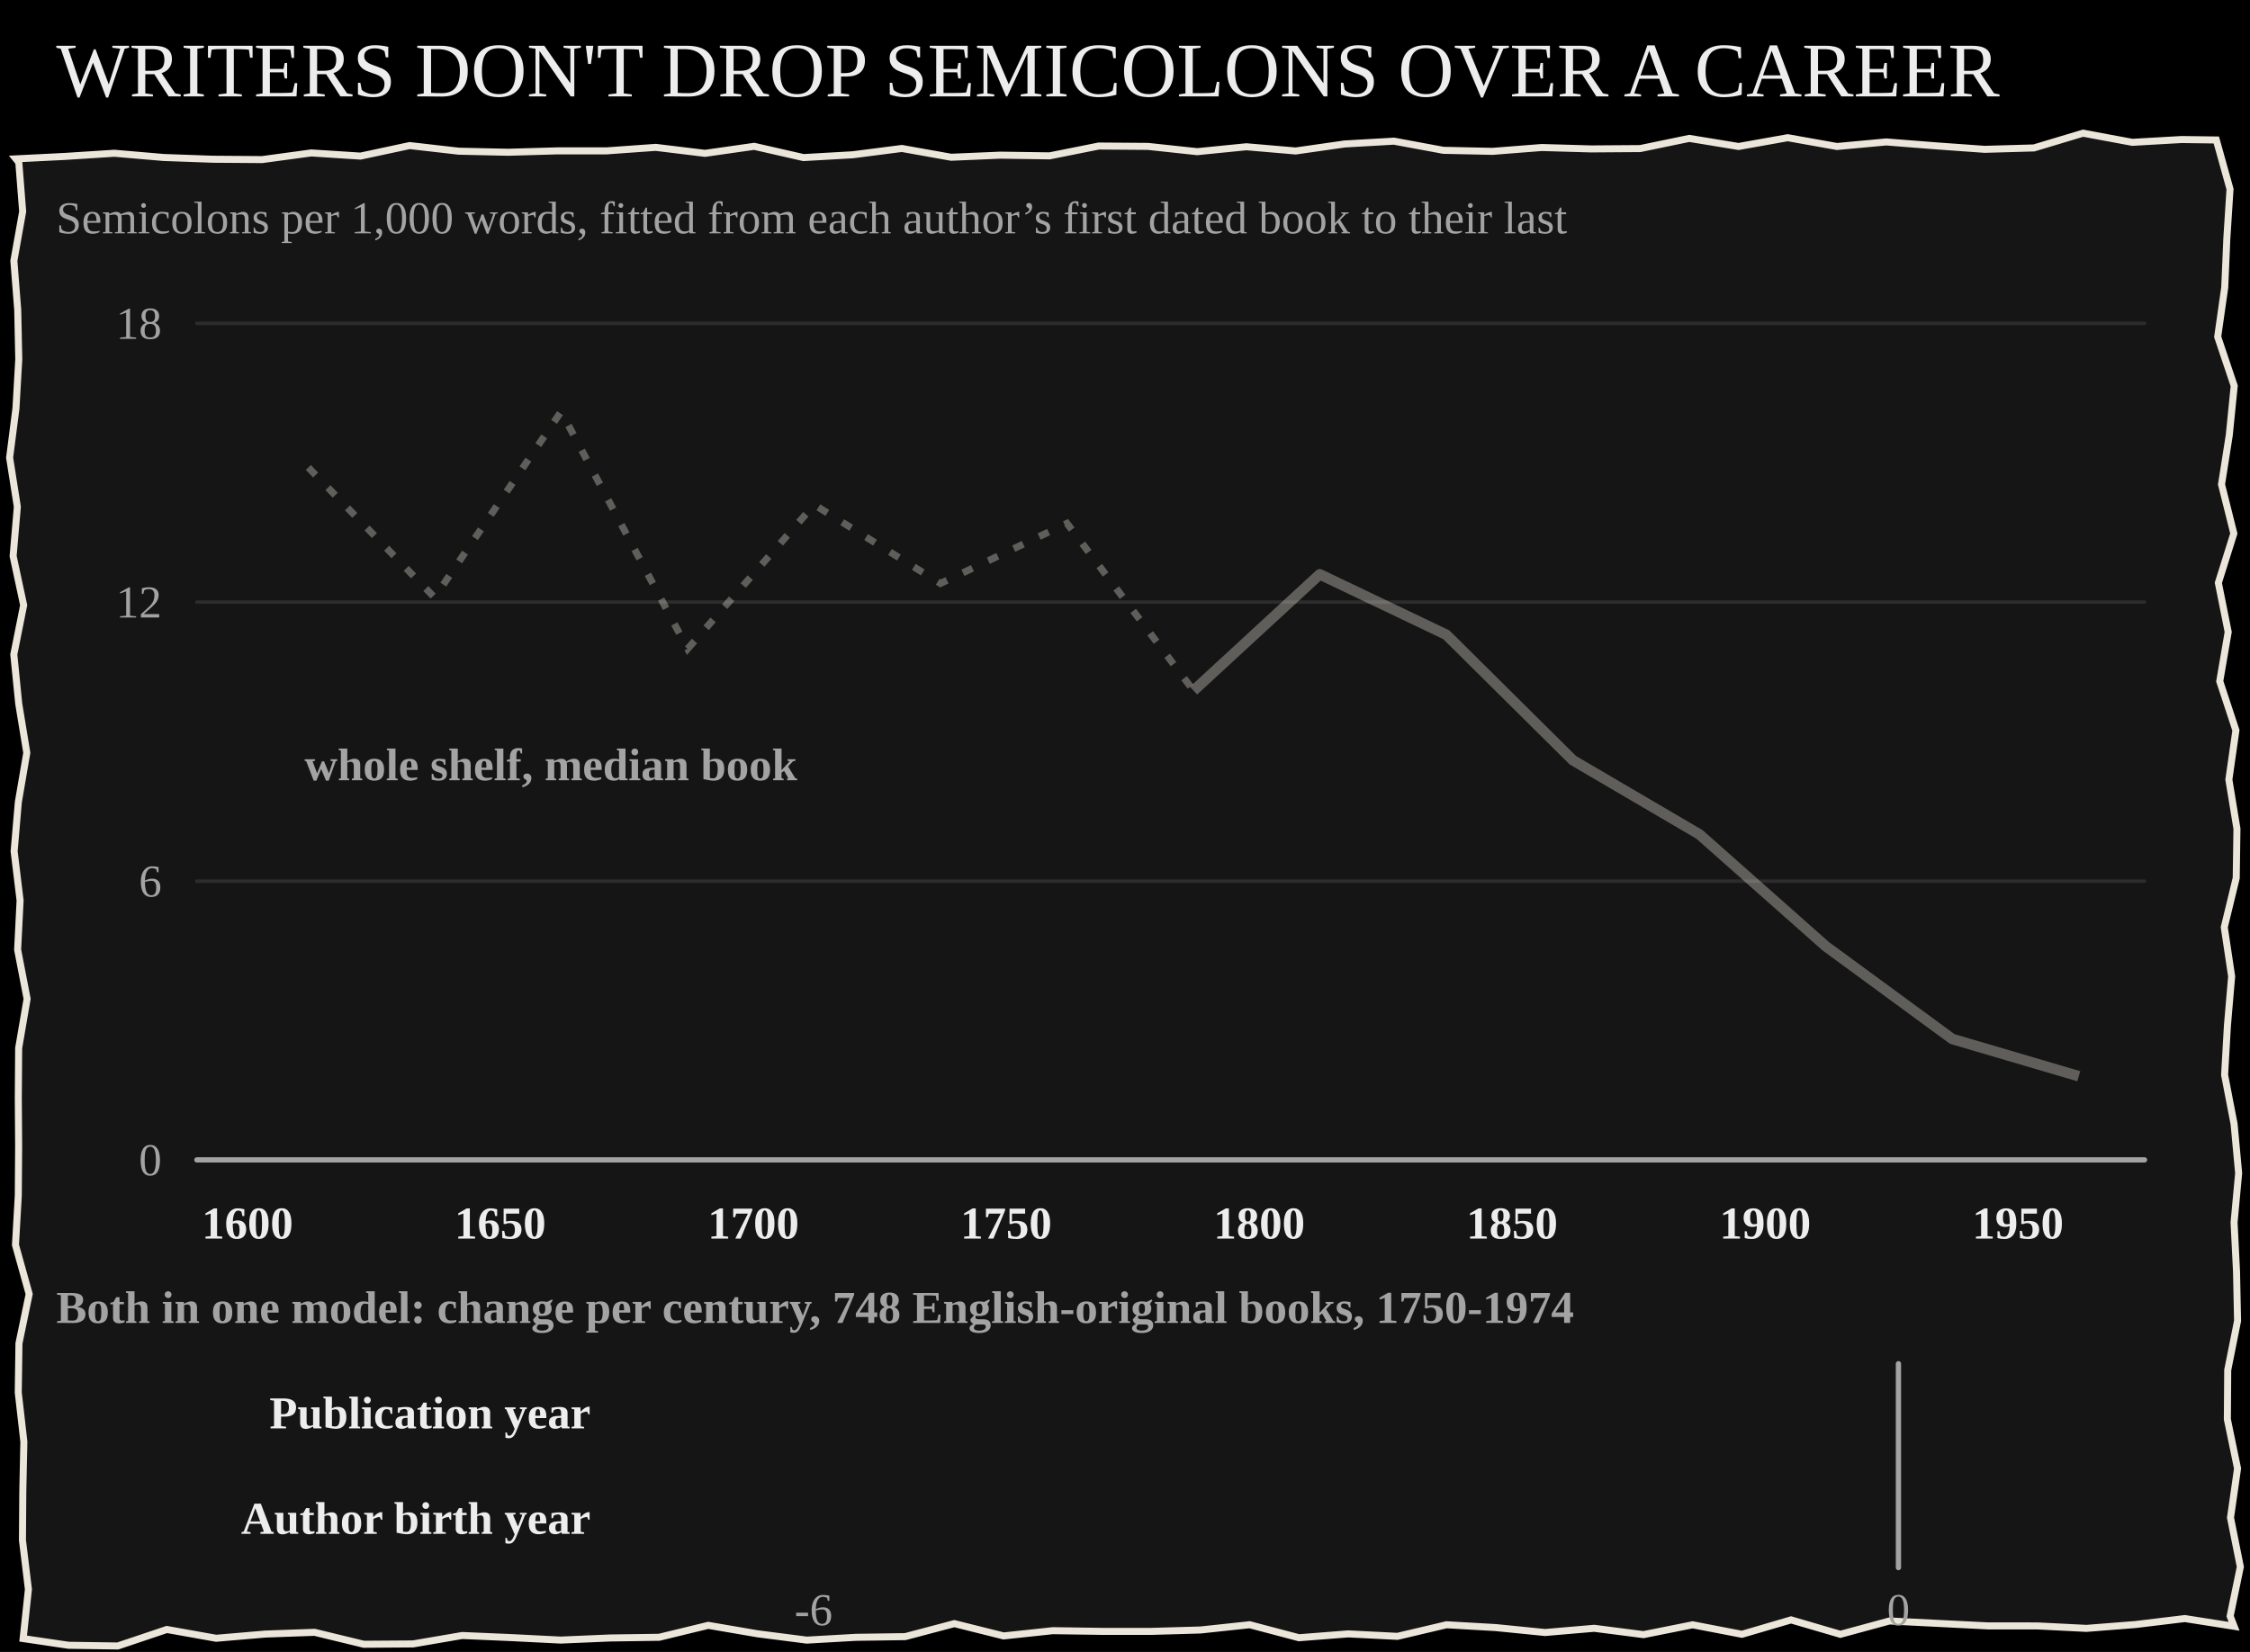
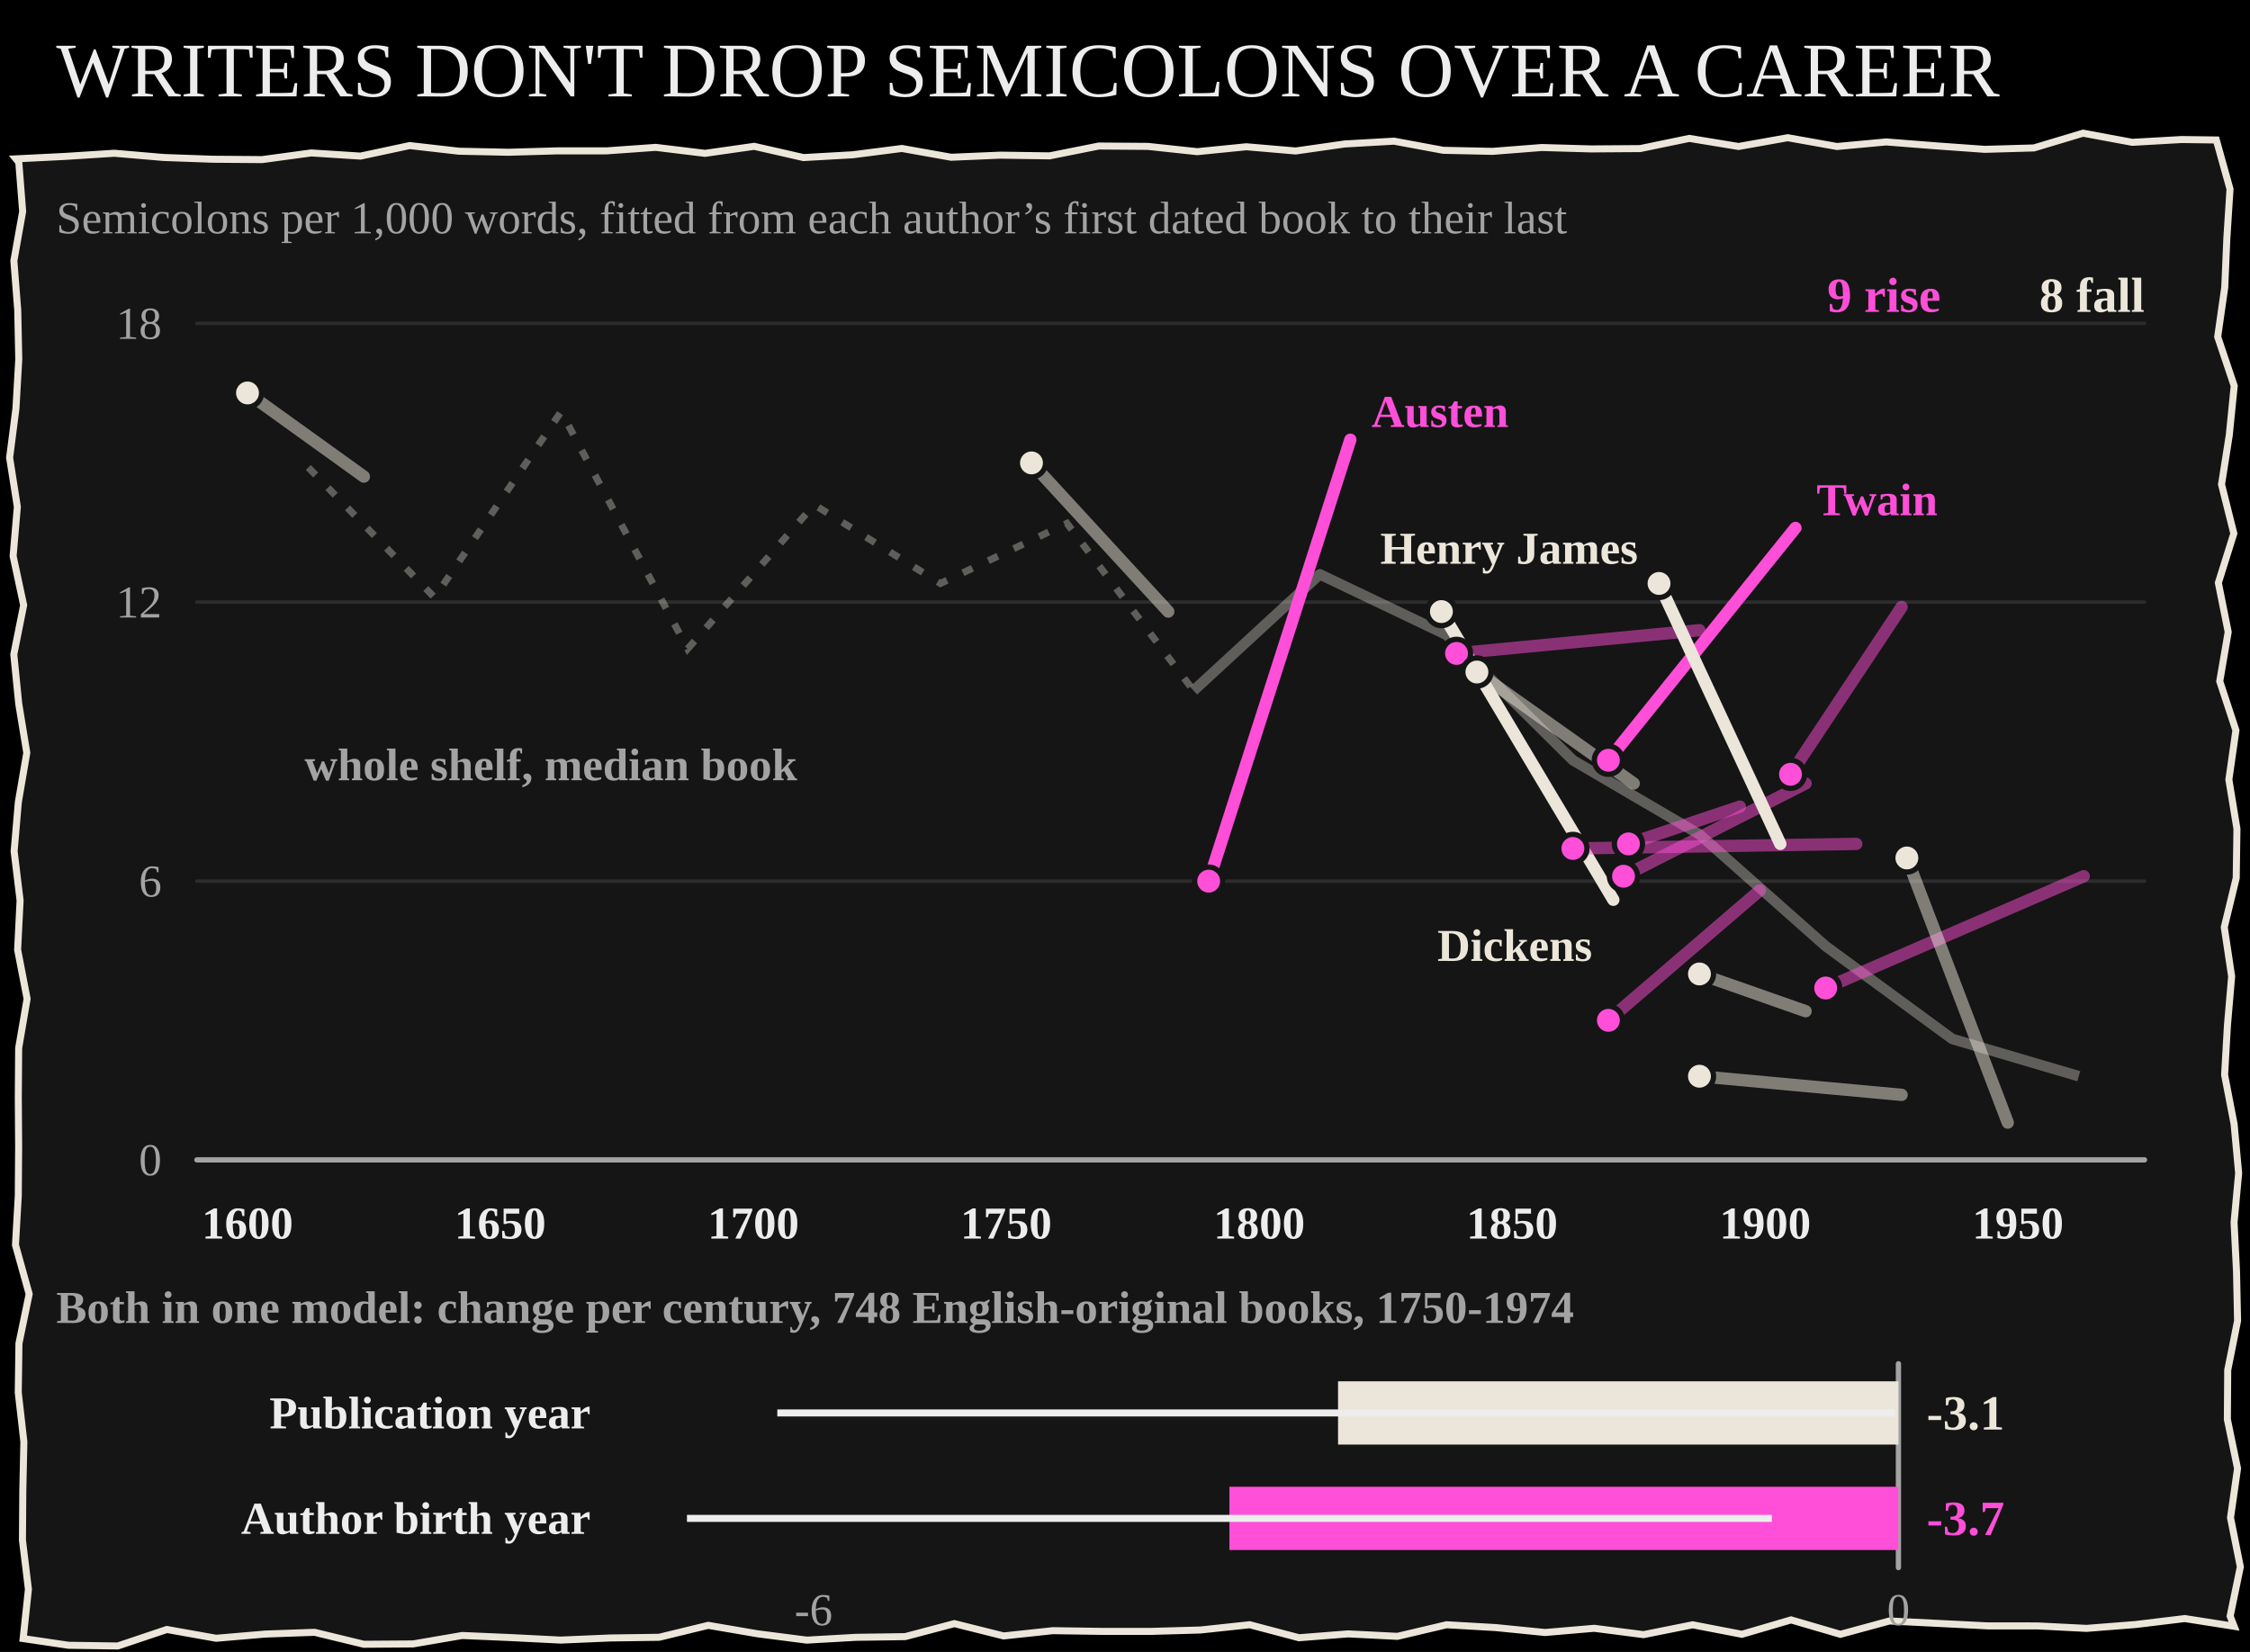
<svg xmlns="http://www.w3.org/2000/svg" viewBox="0 0 640 470" width="640" height="470" role="img" aria-label="Seventeen authors with five or more dated books spanning 20 or more years, each drawn as a line from the fitted semicolon rate of their first book to their last, over the median book of the whole shelf by 25-year period. Eight fall and nine rise. Dickens falls from 11.8 to 5.6 semicolons per 1,000 words (1836-1870), Henry James from 12.4 to 6.8; Jane Austen rises from 6.0 to 15.5 and Mark Twain from 8.6 to 13.6. In a model of 748 English-original books from 1750 to 1974 with both, publication year accounts for -3.1 semicolons per 1,000 words per century (95% interval -6.2 to -0.02, resampling authors) and author birth year for -3.7 (-6.7 to -0.7). The intervals overlap, so the model cannot say which matters more.">
  <defs />
  <rect width="640" height="470" fill="#000000" />
  <path class="d-paper" d="M6,43 L20,42.4 L34,41.6 L48,42.9 L62,43.5 L76,43.7 L90,41.9 L104,42.9 L118,40 L132,41.7 L146,42.1 L160,41.8 L174,41.9 L188,41 L202,42.8 L216,40.9 L230,44.2 L244,43.5 L258,41.8 L272,44.4 L286,43.9 L300,44.2 L314,41.5 L328,41.7 L342,43.3 L356,42 L370,43.3 L384,41.4 L398,40.7 L412,43.4 L426,43.8 L440,42.8 L454,43.3 L468,43.3 L482,40.5 L496,42.9 L510,40.5 L524,43.1 L538,41.9 L552,43.1 L566,44.2 L580,43.9 L594,39.8 L608,42.5 L622,41.8 L631.9,42 L635.7,56 L634.7,70 L634,84 L631.9,98 L636.5,112 L635,126 L632.7,140 L636.1,154 L631.6,168 L634.3,182 L631.8,196 L636.3,210 L634.2,224 L636.4,238 L636.1,252 L632.6,266 L634.6,280 L633.3,294 L632.4,308 L635,322 L636.2,336 L634.8,350 L635.4,364 L635.6,378 L632.7,392 L632.5,406 L635.3,420 L633.2,434 L635.9,448 L632.9,462 L634,464.9 L620,462.6 L606,464.2 L592,465.2 L578,464.4 L564,464.3 L550,463.5 L536,462.7 L522,466.4 L508,462.2 L494,466.2 L480,463.4 L466,466.1 L452,464.2 L438,465.3 L424,463.8 L410,462.9 L396,466.1 L382,465.3 L368,466.3 L354,462.5 L340,463.9 L326,464.2 L312,464.1 L298,463.8 L284,465.2 L270,461.6 L256,465.2 L242,465.3 L228,466 L214,464.1 L200,461.6 L186,464.9 L172,465 L158,465.5 L144,464.7 L130,464 L116,466.3 L102,466.3 L88,462.8 L74,463.2 L60,464.3 L46,461.7 L32,466.3 L18,466 L5.1,464 L6.7,450 L5.1,436 L5.3,422 L5.7,408 L4.2,394 L4.5,380 L7.5,366 L3.7,352 L4.6,338 L4.8,324 L4.8,310 L5,296 L7.5,282 L4.9,268 L5.7,254 L4.1,240 L5.4,226 L7.9,212 L5.7,198 L4.4,184 L7.3,170 L4.4,156 L5.7,142 L3.6,128 L5.5,114 L6.4,100 L6.2,86 L5.2,72 L7.8,58 L6.8,44 Z" fill="#151515" stroke="#ece6da" stroke-width="2" transform="rotate(-0.4 320 253)" />
  <text x="16" y="20" font-family="var(--font-anton, Anton), Impact, sans-serif" font-size="22" fill="#ededed" text-anchor="start" dominant-baseline="central">WRITERS DON'T DROP SEMICOLONS OVER A CAREER</text>
  <text x="16" y="62" font-family="var(--font-hanken-grotesk, 'Hanken Grotesk'), Arial, sans-serif" font-size="13" fill="#a3a3a3" text-anchor="start" dominant-baseline="central">Semicolons per 1,000 words, fitted from each author’s first dated book to their last</text>
  <path d="M56,330 L610,330" fill="none" stroke="#a3a3a3" stroke-width="1.5" stroke-linecap="round" />
  <text x="46" y="330" font-family="var(--font-hanken-grotesk, 'Hanken Grotesk'), Arial, sans-serif" font-size="13" fill="#a3a3a3" text-anchor="end" dominant-baseline="central">0</text>
  <path d="M56,250.7 L610,250.7" fill="none" stroke="#2c2c2c" stroke-width="1" stroke-linecap="round" />
  <text x="46" y="250.7" font-family="var(--font-hanken-grotesk, 'Hanken Grotesk'), Arial, sans-serif" font-size="13" fill="#a3a3a3" text-anchor="end" dominant-baseline="central">6</text>
  <path d="M56,171.3 L610,171.3" fill="none" stroke="#2c2c2c" stroke-width="1" stroke-linecap="round" />
  <text x="46" y="171.3" font-family="var(--font-hanken-grotesk, 'Hanken Grotesk'), Arial, sans-serif" font-size="13" fill="#a3a3a3" text-anchor="end" dominant-baseline="central">12</text>
  <path d="M56,92 L610,92" fill="none" stroke="#2c2c2c" stroke-width="1" stroke-linecap="round" />
  <text x="46" y="92" font-family="var(--font-hanken-grotesk, 'Hanken Grotesk'), Arial, sans-serif" font-size="13" fill="#a3a3a3" text-anchor="end" dominant-baseline="central">18</text>
  <text x="70.4" y="348" font-family="var(--font-hanken-grotesk, 'Hanken Grotesk'), Arial, sans-serif" font-size="13" font-weight="600" fill="#ededed" text-anchor="middle" dominant-baseline="central">1600</text>
  <text x="142.3" y="348" font-family="var(--font-hanken-grotesk, 'Hanken Grotesk'), Arial, sans-serif" font-size="13" font-weight="600" fill="#ededed" text-anchor="middle" dominant-baseline="central">1650</text>
  <text x="214.3" y="348" font-family="var(--font-hanken-grotesk, 'Hanken Grotesk'), Arial, sans-serif" font-size="13" font-weight="600" fill="#ededed" text-anchor="middle" dominant-baseline="central">1700</text>
  <text x="286.2" y="348" font-family="var(--font-hanken-grotesk, 'Hanken Grotesk'), Arial, sans-serif" font-size="13" font-weight="600" fill="#ededed" text-anchor="middle" dominant-baseline="central">1750</text>
  <text x="358.2" y="348" font-family="var(--font-hanken-grotesk, 'Hanken Grotesk'), Arial, sans-serif" font-size="13" font-weight="600" fill="#ededed" text-anchor="middle" dominant-baseline="central">1800</text>
  <text x="430.1" y="348" font-family="var(--font-hanken-grotesk, 'Hanken Grotesk'), Arial, sans-serif" font-size="13" font-weight="600" fill="#ededed" text-anchor="middle" dominant-baseline="central">1850</text>
  <text x="502.1" y="348" font-family="var(--font-hanken-grotesk, 'Hanken Grotesk'), Arial, sans-serif" font-size="13" font-weight="600" fill="#ededed" text-anchor="middle" dominant-baseline="central">1900</text>
  <text x="574" y="348" font-family="var(--font-hanken-grotesk, 'Hanken Grotesk'), Arial, sans-serif" font-size="13" font-weight="600" fill="#ededed" text-anchor="middle" dominant-baseline="central">1950</text>
  <text x="16" y="372" font-family="var(--font-hanken-grotesk, 'Hanken Grotesk'), Arial, sans-serif" font-size="13" font-weight="600" fill="#a3a3a3" text-anchor="start" dominant-baseline="central">Both in one model: change per century, 748 English-original books, 1750-1974</text>
  <text x="168" y="402" font-family="var(--font-hanken-grotesk, 'Hanken Grotesk'), Arial, sans-serif" font-size="13" font-weight="600" fill="#ededed" text-anchor="end" dominant-baseline="central">Publication year</text>
  <text x="168" y="432" font-family="var(--font-hanken-grotesk, 'Hanken Grotesk'), Arial, sans-serif" font-size="13" font-weight="600" fill="#ededed" text-anchor="end" dominant-baseline="central">Author birth year</text>
  <path d="M540,388 L540,446" fill="none" stroke="#a3a3a3" stroke-width="1.5" stroke-linecap="round" />
  <text x="540" y="458" font-family="var(--font-hanken-grotesk, 'Hanken Grotesk'), Arial, sans-serif" font-size="13" fill="#a3a3a3" text-anchor="middle" dominant-baseline="central">0</text>
  <text x="231.4" y="458" font-family="var(--font-hanken-grotesk, 'Hanken Grotesk'), Arial, sans-serif" font-size="13" fill="#a3a3a3" text-anchor="middle" dominant-baseline="central">-6</text>
-   <g class="anim-live">
-     <path d="M87.7,133 L123.6,170 L159.6,117.1 L195.6,184.6 L231.6,143.6 L267.5,166 L303.5,148.9 L339.5,196.5" fill="none" stroke="#ece6da" stroke-width="2" stroke-opacity="0.35" stroke-dasharray="3 5" />
-     <path d="M339.5,196.5 L375.4,163.4 L411.4,180.6 L447.4,216.3 L483.4,237.4 L519.3,269.2 L555.3,295.6 L591.3,306.2" fill="none" stroke="#ece6da" stroke-width="3" stroke-opacity="0.35" stroke-linejoin="round" />
-     <text x="156.7" y="217.6" font-family="var(--font-hanken-grotesk, 'Hanken Grotesk'), Arial, sans-serif" font-size="13" font-weight="600" fill="#a3a3a3" text-anchor="middle" dominant-baseline="central">whole shelf, median book</text>
-     <line x1="70.4" y1="111.8" stroke="#ece6da" stroke-width="3.5" stroke-linecap="round" stroke-opacity="0.5" x2="70.4" y2="111.8" opacity="0">
-       <animate attributeName="x2" calcMode="discrete" values="70.4;76.6;88.6;96.3;100.8;102.9;103.5" keyTimes="0;0.033;0.042;0.05;0.058;0.067;0.075" dur="10s" fill="freeze" />
-       <animate attributeName="y2" calcMode="discrete" values="111.8;116.3;124.9;130.5;133.7;135.2;135.6" keyTimes="0;0.033;0.042;0.05;0.058;0.067;0.075" dur="10s" fill="freeze" />
-       <animate attributeName="opacity" calcMode="discrete" values="0;1" keyTimes="0;0.033" dur="10s" fill="freeze" />
-     </line>
-     <circle cx="70.4" cy="111.8" r="4" fill="#ece6da" stroke="#151515" stroke-width="1.5" opacity="0">
-       <animate attributeName="opacity" calcMode="discrete" values="0;1" keyTimes="0;0.033" dur="10s" fill="freeze" />
-     </circle>
-     <line x1="293.4" y1="131.7" stroke="#ece6da" stroke-width="3.5" stroke-linecap="round" stroke-opacity="0.5" x2="293.4" y2="131.7" opacity="0">
-       <animate attributeName="x2" calcMode="discrete" values="293.4;305.8;318.2;325.9;330.1;331.9;332.3" keyTimes="0;0.05;0.058;0.067;0.075;0.083;0.092" dur="10s" fill="freeze" />
-       <animate attributeName="y2" calcMode="discrete" values="131.7;145.1;158.6;167.1;171.7;173.6;174" keyTimes="0;0.05;0.058;0.067;0.075;0.083;0.092" dur="10s" fill="freeze" />
-       <animate attributeName="opacity" calcMode="discrete" values="0;1" keyTimes="0;0.05" dur="10s" fill="freeze" />
-     </line>
-     <circle cx="293.4" cy="131.7" r="4" fill="#ece6da" stroke="#151515" stroke-width="1.5" opacity="0">
-       <animate attributeName="opacity" calcMode="discrete" values="0;1" keyTimes="0;0.05" dur="10s" fill="freeze" />
-     </circle>
-     <line x1="343.8" y1="250.7" stroke="#ff4fd8" stroke-width="3.5" stroke-linecap="round" stroke-opacity="1" x2="343.8" y2="250.7" opacity="0">
-       <animate attributeName="x2" calcMode="discrete" values="343.8;344.6;361.3;372.5;379.2;382.7;383.9;384.1" keyTimes="0;0.058;0.067;0.075;0.083;0.092;0.1;0.108" dur="10s" fill="freeze" />
-       <animate attributeName="y2" calcMode="discrete" values="250.7;248.2;196;161.2;140.1;129.4;125.6;125.1" keyTimes="0;0.058;0.067;0.075;0.083;0.092;0.1;0.108" dur="10s" fill="freeze" />
-       <animate attributeName="opacity" calcMode="discrete" values="0;1" keyTimes="0;0.058" dur="10s" fill="freeze" />
-     </line>
-     <circle cx="343.8" cy="250.7" r="4" fill="#ff4fd8" stroke="#151515" stroke-width="1.5" opacity="0">
-       <animate attributeName="opacity" calcMode="discrete" values="0;1" keyTimes="0;0.058" dur="10s" fill="freeze" />
-     </circle>
-     <text x="390.1" y="117.1" font-family="var(--font-hanken-grotesk, 'Hanken Grotesk'), Arial, sans-serif" font-size="13" font-weight="700" fill="#ff4fd8" text-anchor="start" dominant-baseline="central" opacity="0">
-       <animate attributeName="opacity" calcMode="discrete" values="0;1" keyTimes="0;0.108" dur="10s" fill="freeze" />Austen</text>
-     <line x1="410" y1="174" stroke="#ece6da" stroke-width="3.5" stroke-linecap="round" stroke-opacity="1" x2="410" y2="174" opacity="0">
-       <animate attributeName="x2" calcMode="discrete" values="410;418.3;436.3;448;454.7;457.9;458.8;458.9" keyTimes="0;0.075;0.083;0.092;0.1;0.108;0.117;0.125" dur="10s" fill="freeze" />
-       <animate attributeName="y2" calcMode="discrete" values="174;187.9;218;237.7;249;254.3;255.9;256" keyTimes="0;0.075;0.083;0.092;0.1;0.108;0.117;0.125" dur="10s" fill="freeze" />
-       <animate attributeName="opacity" calcMode="discrete" values="0;1" keyTimes="0;0.075" dur="10s" fill="freeze" />
-     </line>
-     <circle cx="410" cy="174" r="4" fill="#ece6da" stroke="#151515" stroke-width="1.5" opacity="0">
-       <animate attributeName="opacity" calcMode="discrete" values="0;1" keyTimes="0;0.075" dur="10s" fill="freeze" />
-     </circle>
-     <text x="452.9" y="269" font-family="var(--font-hanken-grotesk, 'Hanken Grotesk'), Arial, sans-serif" font-size="13" font-weight="700" fill="#ece6da" text-anchor="end" dominant-baseline="central" opacity="0">
-       <animate attributeName="opacity" calcMode="discrete" values="0;1" keyTimes="0;0.125" dur="10s" fill="freeze" />Dickens</text>
-     <line x1="414.3" y1="185.9" stroke="#ff4fd8" stroke-width="3.5" stroke-linecap="round" stroke-opacity="0.5" x2="414.3" y2="185.9" opacity="0">
-       <animate attributeName="x2" calcMode="discrete" values="414.3;435.2;457.6;471.7;479.4;482.6;483.4" keyTimes="0;0.092;0.1;0.108;0.117;0.125;0.133" dur="10s" fill="freeze" />
-       <animate attributeName="y2" calcMode="discrete" values="185.9;183.9;181.7;180.4;179.6;179.3" keyTimes="0;0.092;0.1;0.108;0.117;0.125" dur="10s" fill="freeze" />
-       <animate attributeName="opacity" calcMode="discrete" values="0;1" keyTimes="0;0.092" dur="10s" fill="freeze" />
-     </line>
-     <circle cx="414.3" cy="185.9" r="4" fill="#ff4fd8" stroke="#151515" stroke-width="1.5" opacity="0">
-       <animate attributeName="opacity" calcMode="discrete" values="0;1" keyTimes="0;0.092" dur="10s" fill="freeze" />
-     </circle>
-     <line x1="420.1" y1="191.2" stroke="#ece6da" stroke-width="3.5" stroke-linecap="round" stroke-opacity="0.5" x2="420.1" y2="191.2" opacity="0">
-       <animate attributeName="x2" calcMode="discrete" values="420.1;438.9;451.4;459.1;463;464.5;464.7" keyTimes="0;0.108;0.117;0.125;0.133;0.142;0.15" dur="10s" fill="freeze" />
-       <animate attributeName="y2" calcMode="discrete" values="191.2;204.5;213.5;218.9;221.7;222.8;222.9" keyTimes="0;0.108;0.117;0.125;0.133;0.142;0.15" dur="10s" fill="freeze" />
-       <animate attributeName="opacity" calcMode="discrete" values="0;1" keyTimes="0;0.1" dur="10s" fill="freeze" />
-     </line>
-     <circle cx="420.1" cy="191.2" r="4" fill="#ece6da" stroke="#151515" stroke-width="1.5" opacity="0">
-       <animate attributeName="opacity" calcMode="discrete" values="0;1" keyTimes="0;0.1" dur="10s" fill="freeze" />
-     </circle>
-     <line x1="447.4" y1="241.4" stroke="#ff4fd8" stroke-width="3.5" stroke-linecap="round" stroke-opacity="0.5" x2="447.4" y2="241.4" opacity="0">
-       <animate attributeName="x2" calcMode="discrete" values="447.4;459.6;489.7;509.4;520.8;526.2;527.9;528" keyTimes="0;0.117;0.125;0.133;0.142;0.15;0.158;0.167" dur="10s" fill="freeze" />
-       <animate attributeName="y2" calcMode="discrete" values="241.4;241.2;240.7;240.4;240.2;240.1" keyTimes="0;0.117;0.125;0.133;0.142;0.15" dur="10s" fill="freeze" />
-       <animate attributeName="opacity" calcMode="discrete" values="0;1" keyTimes="0;0.117" dur="10s" fill="freeze" />
-     </line>
-     <circle cx="447.4" cy="241.4" r="4" fill="#ff4fd8" stroke="#151515" stroke-width="1.5" opacity="0">
-       <animate attributeName="opacity" calcMode="discrete" values="0;1" keyTimes="0;0.117" dur="10s" fill="freeze" />
-     </circle>
-     <line x1="457.5" y1="290.3" stroke="#ff4fd8" stroke-width="3.5" stroke-linecap="round" stroke-opacity="0.5" x2="457.5" y2="290.3" opacity="0">
-       <animate attributeName="x2" calcMode="discrete" values="457.5;469.9;484.1;493.1;498;500.1;500.6" keyTimes="0;0.133;0.142;0.15;0.158;0.167;0.175" dur="10s" fill="freeze" />
-       <animate attributeName="y2" calcMode="discrete" values="290.3;279.7;267.5;259.8;255.6;253.7;253.3" keyTimes="0;0.133;0.142;0.15;0.158;0.167;0.175" dur="10s" fill="freeze" />
-       <animate attributeName="opacity" calcMode="discrete" values="0;1" keyTimes="0;0.133" dur="10s" fill="freeze" />
-     </line>
-     <circle cx="457.5" cy="290.3" r="4" fill="#ff4fd8" stroke="#151515" stroke-width="1.5" opacity="0">
-       <animate attributeName="opacity" calcMode="discrete" values="0;1" keyTimes="0;0.133" dur="10s" fill="freeze" />
-     </circle>
-     <line x1="457.5" y1="216.3" stroke="#ff4fd8" stroke-width="3.5" stroke-linecap="round" stroke-opacity="1" x2="457.5" y2="216.3" opacity="0">
-       <animate attributeName="x2" calcMode="discrete" values="457.5;479.2;494.5;503.8;508.6;510.4;510.7" keyTimes="0;0.15;0.158;0.167;0.175;0.183;0.192" dur="10s" fill="freeze" />
-       <animate attributeName="y2" calcMode="discrete" values="216.3;189.4;170.4;158.8;152.8;150.5;150.2" keyTimes="0;0.15;0.158;0.167;0.175;0.183;0.192" dur="10s" fill="freeze" />
-       <animate attributeName="opacity" calcMode="discrete" values="0;1" keyTimes="0;0.15" dur="10s" fill="freeze" />
-     </line>
-     <circle cx="457.5" cy="216.3" r="4" fill="#ff4fd8" stroke="#151515" stroke-width="1.5" opacity="0">
-       <animate attributeName="opacity" calcMode="discrete" values="0;1" keyTimes="0;0.15" dur="10s" fill="freeze" />
-     </circle>
-     <text x="516.7" y="142.2" font-family="var(--font-hanken-grotesk, 'Hanken Grotesk'), Arial, sans-serif" font-size="13" font-weight="700" fill="#ff4fd8" text-anchor="start" dominant-baseline="central" opacity="0">
-       <animate attributeName="opacity" calcMode="discrete" values="0;1" keyTimes="0;0.2" dur="10s" fill="freeze" />Twain</text>
-     <line x1="461.8" y1="249.3" stroke="#ff4fd8" stroke-width="3.5" stroke-linecap="round" stroke-opacity="0.5" x2="461.8" y2="249.3" opacity="0">
-       <animate attributeName="x2" calcMode="discrete" values="461.8;468.7;488.4;501.2;508.8;512.4;513.5;513.6" keyTimes="0;0.158;0.167;0.175;0.183;0.192;0.2;0.208" dur="10s" fill="freeze" />
-       <animate attributeName="y2" calcMode="discrete" values="249.3;245.8;235.8;229.2;225.4;223.5;222.9" keyTimes="0;0.158;0.167;0.175;0.183;0.192;0.2" dur="10s" fill="freeze" />
-       <animate attributeName="opacity" calcMode="discrete" values="0;1" keyTimes="0;0.158" dur="10s" fill="freeze" />
-     </line>
-     <circle cx="461.8" cy="249.3" r="4" fill="#ff4fd8" stroke="#151515" stroke-width="1.5" opacity="0">
-       <animate attributeName="opacity" calcMode="discrete" values="0;1" keyTimes="0;0.158" dur="10s" fill="freeze" />
-     </circle>
-     <line x1="463.2" y1="240.1" stroke="#ff4fd8" stroke-width="3.5" stroke-linecap="round" stroke-opacity="0.5" x2="463.2" y2="240.1" opacity="0">
-       <animate attributeName="x2" calcMode="discrete" values="463.2;471.8;482.4;489.1;492.9;494.5;494.9" keyTimes="0;0.175;0.183;0.192;0.2;0.208;0.217" dur="10s" fill="freeze" />
-       <animate attributeName="y2" calcMode="discrete" values="240.1;237.2;233.7;231.4;230.2;229.6;229.5" keyTimes="0;0.175;0.183;0.192;0.2;0.208;0.217" dur="10s" fill="freeze" />
-       <animate attributeName="opacity" calcMode="discrete" values="0;1" keyTimes="0;0.175" dur="10s" fill="freeze" />
-     </line>
-     <circle cx="463.2" cy="240.1" r="4" fill="#ff4fd8" stroke="#151515" stroke-width="1.5" opacity="0">
-       <animate attributeName="opacity" calcMode="discrete" values="0;1" keyTimes="0;0.175" dur="10s" fill="freeze" />
-     </circle>
-     <line x1="471.9" y1="166" stroke="#ece6da" stroke-width="3.5" stroke-linecap="round" stroke-opacity="1" x2="471.9" y2="166" opacity="0">
-       <animate attributeName="x2" calcMode="discrete" values="471.9;485.4;495.5;501.7;505;506.2;506.4" keyTimes="0;0.192;0.2;0.208;0.217;0.225;0.233" dur="10s" fill="freeze" />
-       <animate attributeName="y2" calcMode="discrete" values="166;195.1;216.8;230.1;237;239.7;240.1" keyTimes="0;0.192;0.2;0.208;0.217;0.225;0.233" dur="10s" fill="freeze" />
-       <animate attributeName="opacity" calcMode="discrete" values="0;1" keyTimes="0;0.192" dur="10s" fill="freeze" />
-     </line>
-     <circle cx="471.9" cy="166" r="4" fill="#ece6da" stroke="#151515" stroke-width="1.5" opacity="0">
-       <animate attributeName="opacity" calcMode="discrete" values="0;1" keyTimes="0;0.192" dur="10s" fill="freeze" />
-     </circle>
-     <text x="465.9" y="156" font-family="var(--font-hanken-grotesk, 'Hanken Grotesk'), Arial, sans-serif" font-size="13" font-weight="700" fill="#ece6da" text-anchor="end" dominant-baseline="central" opacity="0">
-       <animate attributeName="opacity" calcMode="discrete" values="0;1" keyTimes="0;0.242" dur="10s" fill="freeze" />Henry James</text>
-     <line x1="483.4" y1="277.1" stroke="#ece6da" stroke-width="3.5" stroke-linecap="round" stroke-opacity="0.5" x2="483.4" y2="277.1" opacity="0">
-       <animate attributeName="x2" calcMode="discrete" values="483.4;486.9;498.5;506.2;510.6;512.8;513.5;513.6" keyTimes="0;0.2;0.208;0.217;0.225;0.233;0.242;0.25" dur="10s" fill="freeze" />
-       <animate attributeName="y2" calcMode="discrete" values="277.1;278.3;282.4;285.1;286.7;287.4;287.7" keyTimes="0;0.2;0.208;0.217;0.225;0.233;0.242" dur="10s" fill="freeze" />
-       <animate attributeName="opacity" calcMode="discrete" values="0;1" keyTimes="0;0.2" dur="10s" fill="freeze" />
-     </line>
-     <circle cx="483.4" cy="277.1" r="4" fill="#ece6da" stroke="#151515" stroke-width="1.5" opacity="0">
-       <animate attributeName="opacity" calcMode="discrete" values="0;1" keyTimes="0;0.2" dur="10s" fill="freeze" />
-     </circle>
-     <line x1="483.4" y1="306.2" stroke="#ece6da" stroke-width="3.5" stroke-linecap="round" stroke-opacity="0.5" x2="483.4" y2="306.2" opacity="0">
-       <animate attributeName="x2" calcMode="discrete" values="483.4;498;517.6;530.1;537.1;540.1;540.9" keyTimes="0;0.217;0.225;0.233;0.242;0.25;0.258" dur="10s" fill="freeze" />
-       <animate attributeName="y2" calcMode="discrete" values="306.2;307.5;309.3;310.5;311.1;311.4;311.5" keyTimes="0;0.217;0.225;0.233;0.242;0.25;0.258" dur="10s" fill="freeze" />
-       <animate attributeName="opacity" calcMode="discrete" values="0;1" keyTimes="0;0.217" dur="10s" fill="freeze" />
-     </line>
-     <circle cx="483.4" cy="306.2" r="4" fill="#ece6da" stroke="#151515" stroke-width="1.5" opacity="0">
-       <animate attributeName="opacity" calcMode="discrete" values="0;1" keyTimes="0;0.217" dur="10s" fill="freeze" />
-     </circle>
-     <line x1="509.3" y1="220.3" stroke="#ff4fd8" stroke-width="3.5" stroke-linecap="round" stroke-opacity="0.5" x2="509.3" y2="220.3" opacity="0">
-       <animate attributeName="x2" calcMode="discrete" values="509.3;521.3;530.7;536.5;539.5;540.7;540.9" keyTimes="0;0.233;0.242;0.25;0.258;0.267;0.275" dur="10s" fill="freeze" />
-       <animate attributeName="y2" calcMode="discrete" values="220.3;202.2;188.1;179.3;174.8;173;172.7" keyTimes="0;0.233;0.242;0.25;0.258;0.267;0.275" dur="10s" fill="freeze" />
-       <animate attributeName="opacity" calcMode="discrete" values="0;1" keyTimes="0;0.233" dur="10s" fill="freeze" />
-     </line>
-     <circle cx="509.3" cy="220.3" r="4" fill="#ff4fd8" stroke="#151515" stroke-width="1.5" opacity="0">
-       <animate attributeName="opacity" calcMode="discrete" values="0;1" keyTimes="0;0.233" dur="10s" fill="freeze" />
-     </circle>
-     <line x1="519.3" y1="281.1" stroke="#ff4fd8" stroke-width="3.5" stroke-linecap="round" stroke-opacity="0.5" x2="519.3" y2="281.1" opacity="0">
-       <animate attributeName="x2" calcMode="discrete" values="519.3;526.4;555.2;574.1;585.3;590.8;592.6;592.7" keyTimes="0;0.242;0.25;0.258;0.267;0.275;0.283;0.292" dur="10s" fill="freeze" />
-       <animate attributeName="y2" calcMode="discrete" values="281.1;278;265.6;257.4;252.6;250.2;249.4;249.3" keyTimes="0;0.242;0.25;0.258;0.267;0.275;0.283;0.292" dur="10s" fill="freeze" />
-       <animate attributeName="opacity" calcMode="discrete" values="0;1" keyTimes="0;0.242" dur="10s" fill="freeze" />
-     </line>
-     <circle cx="519.3" cy="281.1" r="4" fill="#ff4fd8" stroke="#151515" stroke-width="1.5" opacity="0">
-       <animate attributeName="opacity" calcMode="discrete" values="0;1" keyTimes="0;0.242" dur="10s" fill="freeze" />
-     </circle>
-     <line x1="542.4" y1="244.1" stroke="#ece6da" stroke-width="3.5" stroke-linecap="round" stroke-opacity="0.5" x2="542.4" y2="244.1" opacity="0">
-       <animate attributeName="x2" calcMode="discrete" values="542.4;549.2;559.2;565.5;569.1;570.7;571.1" keyTimes="0;0.258;0.267;0.275;0.283;0.292;0.3" dur="10s" fill="freeze" />
-       <animate attributeName="y2" calcMode="discrete" values="244.1;262;288;304.7;314.1;318.3;319.4" keyTimes="0;0.258;0.267;0.275;0.283;0.292;0.3" dur="10s" fill="freeze" />
-       <animate attributeName="opacity" calcMode="discrete" values="0;1" keyTimes="0;0.258" dur="10s" fill="freeze" />
-     </line>
-     <circle cx="542.4" cy="244.1" r="4" fill="#ece6da" stroke="#151515" stroke-width="1.5" opacity="0">
-       <animate attributeName="opacity" calcMode="discrete" values="0;1" keyTimes="0;0.258" dur="10s" fill="freeze" />
-     </circle>
-     <text x="610" y="84" font-family="var(--font-hanken-grotesk, 'Hanken Grotesk'), Arial, sans-serif" font-size="14" font-weight="700" fill="#ece6da" text-anchor="end" dominant-baseline="central" opacity="0">
-       <animate attributeName="opacity" calcMode="discrete" values="0;1" keyTimes="0;0.292" dur="10s" fill="freeze" />8 fall</text>
-     <text x="552" y="84" font-family="var(--font-hanken-grotesk, 'Hanken Grotesk'), Arial, sans-serif" font-size="14" font-weight="700" fill="#ff4fd8" text-anchor="end" dominant-baseline="central" opacity="0">
-       <animate attributeName="opacity" calcMode="discrete" values="0;1" keyTimes="0;0.292" dur="10s" fill="freeze" />9 rise</text>
-     <rect y="393" height="18" width="0" fill="#ece6da" x="540">
-       <animate attributeName="x" calcMode="discrete" values="540;494.2;441.7;408.6;390.3;382.4;380.6" keyTimes="0;0.333;0.342;0.35;0.358;0.367;0.375" dur="10s" fill="freeze" />
-       <animate attributeName="width" calcMode="discrete" values="0;45.8;98.3;131.4;149.7;157.6;159.4" keyTimes="0;0.333;0.342;0.35;0.358;0.367;0.375" dur="10s" fill="freeze" />
-     </rect>
-     <line x1="221.1" x2="539" y1="402" y2="402" stroke="#ededed" stroke-width="2" opacity="0">
-       <animate attributeName="opacity" calcMode="discrete" values="0;1" keyTimes="0;0.383" dur="10s" fill="freeze" />
-     </line>
-     <text x="548" y="402" font-family="var(--font-hanken-grotesk, 'Hanken Grotesk'), Arial, sans-serif" font-size="14" font-weight="700" fill="#ece6da" text-anchor="start" dominant-baseline="central" opacity="0">
-       <animate attributeName="opacity" calcMode="discrete" values="0;1" keyTimes="0;0.383" dur="10s" fill="freeze" />-3.1</text>
-     <rect y="423" height="18" width="0" fill="#ff4fd8" x="540">
-       <animate attributeName="x" calcMode="discrete" values="540;536.2;457.2;404.4;372.6;356.3;350.5;349.7" keyTimes="0;0.358;0.367;0.375;0.383;0.392;0.4;0.408" dur="10s" fill="freeze" />
-       <animate attributeName="width" calcMode="discrete" values="0;3.8;82.8;135.6;167.4;183.7;189.5;190.3" keyTimes="0;0.358;0.367;0.375;0.383;0.392;0.4;0.408" dur="10s" fill="freeze" />
-     </rect>
-     <line x1="195.4" x2="504" y1="432" y2="432" stroke="#ededed" stroke-width="2" opacity="0">
-       <animate attributeName="opacity" calcMode="discrete" values="0;1" keyTimes="0;0.408" dur="10s" fill="freeze" />
-     </line>
-     <text x="548" y="432" font-family="var(--font-hanken-grotesk, 'Hanken Grotesk'), Arial, sans-serif" font-size="14" font-weight="700" fill="#ff4fd8" text-anchor="start" dominant-baseline="central" opacity="0">
-       <animate attributeName="opacity" calcMode="discrete" values="0;1" keyTimes="0;0.408" dur="10s" fill="freeze" />-3.7</text>
-   </g>
-   <g class="anim-still" display="none">
-     <path d="M87.7,133 L123.6,170 L159.6,117.1 L195.6,184.6 L231.6,143.6 L267.5,166 L303.5,148.9 L339.5,196.5" fill="none" stroke="#ece6da" stroke-width="2" stroke-opacity="0.35" stroke-dasharray="3 5" />
-     <path d="M339.5,196.5 L375.4,163.4 L411.4,180.6 L447.4,216.3 L483.4,237.4 L519.3,269.2 L555.3,295.6 L591.3,306.2" fill="none" stroke="#ece6da" stroke-width="3" stroke-opacity="0.35" stroke-linejoin="round" />
-     <text x="156.7" y="217.6" font-family="var(--font-hanken-grotesk, 'Hanken Grotesk'), Arial, sans-serif" font-size="13" font-weight="600" fill="#a3a3a3" text-anchor="middle" dominant-baseline="central">whole shelf, median book</text>
-     <line x1="70.4" y1="111.8" stroke="#ece6da" stroke-width="3.5" stroke-linecap="round" stroke-opacity="0.5" x2="103.5" y2="135.6" opacity="1" />
-     <circle cx="70.4" cy="111.8" r="4" fill="#ece6da" stroke="#151515" stroke-width="1.5" opacity="1" />
-     <line x1="293.4" y1="131.7" stroke="#ece6da" stroke-width="3.5" stroke-linecap="round" stroke-opacity="0.5" x2="332.3" y2="174" opacity="1" />
-     <circle cx="293.4" cy="131.7" r="4" fill="#ece6da" stroke="#151515" stroke-width="1.5" opacity="1" />
-     <line x1="343.8" y1="250.7" stroke="#ff4fd8" stroke-width="3.5" stroke-linecap="round" stroke-opacity="1" x2="384.1" y2="125.1" opacity="1" />
-     <circle cx="343.8" cy="250.7" r="4" fill="#ff4fd8" stroke="#151515" stroke-width="1.5" opacity="1" />
-     <text x="390.1" y="117.1" font-family="var(--font-hanken-grotesk, 'Hanken Grotesk'), Arial, sans-serif" font-size="13" font-weight="700" fill="#ff4fd8" text-anchor="start" dominant-baseline="central" opacity="1">Austen</text>
-     <line x1="410" y1="174" stroke="#ece6da" stroke-width="3.5" stroke-linecap="round" stroke-opacity="1" x2="458.9" y2="256" opacity="1" />
-     <circle cx="410" cy="174" r="4" fill="#ece6da" stroke="#151515" stroke-width="1.5" opacity="1" />
-     <text x="452.9" y="269" font-family="var(--font-hanken-grotesk, 'Hanken Grotesk'), Arial, sans-serif" font-size="13" font-weight="700" fill="#ece6da" text-anchor="end" dominant-baseline="central" opacity="1">Dickens</text>
-     <line x1="414.3" y1="185.9" stroke="#ff4fd8" stroke-width="3.5" stroke-linecap="round" stroke-opacity="0.5" x2="483.4" y2="179.3" opacity="1" />
-     <circle cx="414.3" cy="185.9" r="4" fill="#ff4fd8" stroke="#151515" stroke-width="1.5" opacity="1" />
-     <line x1="420.1" y1="191.2" stroke="#ece6da" stroke-width="3.5" stroke-linecap="round" stroke-opacity="0.5" x2="464.7" y2="222.9" opacity="1" />
-     <circle cx="420.1" cy="191.2" r="4" fill="#ece6da" stroke="#151515" stroke-width="1.5" opacity="1" />
-     <line x1="447.4" y1="241.4" stroke="#ff4fd8" stroke-width="3.5" stroke-linecap="round" stroke-opacity="0.5" x2="528" y2="240.1" opacity="1" />
-     <circle cx="447.4" cy="241.4" r="4" fill="#ff4fd8" stroke="#151515" stroke-width="1.5" opacity="1" />
-     <line x1="457.5" y1="290.3" stroke="#ff4fd8" stroke-width="3.5" stroke-linecap="round" stroke-opacity="0.5" x2="500.6" y2="253.3" opacity="1" />
-     <circle cx="457.5" cy="290.3" r="4" fill="#ff4fd8" stroke="#151515" stroke-width="1.5" opacity="1" />
-     <line x1="457.5" y1="216.3" stroke="#ff4fd8" stroke-width="3.5" stroke-linecap="round" stroke-opacity="1" x2="510.7" y2="150.2" opacity="1" />
-     <circle cx="457.5" cy="216.3" r="4" fill="#ff4fd8" stroke="#151515" stroke-width="1.5" opacity="1" />
-     <text x="516.7" y="142.2" font-family="var(--font-hanken-grotesk, 'Hanken Grotesk'), Arial, sans-serif" font-size="13" font-weight="700" fill="#ff4fd8" text-anchor="start" dominant-baseline="central" opacity="1">Twain</text>
-     <line x1="461.8" y1="249.3" stroke="#ff4fd8" stroke-width="3.5" stroke-linecap="round" stroke-opacity="0.5" x2="513.6" y2="222.9" opacity="1" />
-     <circle cx="461.8" cy="249.3" r="4" fill="#ff4fd8" stroke="#151515" stroke-width="1.5" opacity="1" />
-     <line x1="463.2" y1="240.1" stroke="#ff4fd8" stroke-width="3.5" stroke-linecap="round" stroke-opacity="0.5" x2="494.9" y2="229.5" opacity="1" />
-     <circle cx="463.2" cy="240.1" r="4" fill="#ff4fd8" stroke="#151515" stroke-width="1.5" opacity="1" />
-     <line x1="471.9" y1="166" stroke="#ece6da" stroke-width="3.5" stroke-linecap="round" stroke-opacity="1" x2="506.4" y2="240.1" opacity="1" />
-     <circle cx="471.9" cy="166" r="4" fill="#ece6da" stroke="#151515" stroke-width="1.5" opacity="1" />
-     <text x="465.9" y="156" font-family="var(--font-hanken-grotesk, 'Hanken Grotesk'), Arial, sans-serif" font-size="13" font-weight="700" fill="#ece6da" text-anchor="end" dominant-baseline="central" opacity="1">Henry James</text>
-     <line x1="483.4" y1="277.1" stroke="#ece6da" stroke-width="3.5" stroke-linecap="round" stroke-opacity="0.5" x2="513.6" y2="287.7" opacity="1" />
-     <circle cx="483.4" cy="277.1" r="4" fill="#ece6da" stroke="#151515" stroke-width="1.5" opacity="1" />
-     <line x1="483.4" y1="306.2" stroke="#ece6da" stroke-width="3.5" stroke-linecap="round" stroke-opacity="0.5" x2="540.9" y2="311.5" opacity="1" />
-     <circle cx="483.4" cy="306.2" r="4" fill="#ece6da" stroke="#151515" stroke-width="1.5" opacity="1" />
-     <line x1="509.3" y1="220.3" stroke="#ff4fd8" stroke-width="3.5" stroke-linecap="round" stroke-opacity="0.5" x2="540.9" y2="172.7" opacity="1" />
-     <circle cx="509.3" cy="220.3" r="4" fill="#ff4fd8" stroke="#151515" stroke-width="1.5" opacity="1" />
-     <line x1="519.3" y1="281.1" stroke="#ff4fd8" stroke-width="3.5" stroke-linecap="round" stroke-opacity="0.5" x2="592.7" y2="249.3" opacity="1" />
-     <circle cx="519.3" cy="281.1" r="4" fill="#ff4fd8" stroke="#151515" stroke-width="1.5" opacity="1" />
-     <line x1="542.4" y1="244.1" stroke="#ece6da" stroke-width="3.5" stroke-linecap="round" stroke-opacity="0.5" x2="571.1" y2="319.4" opacity="1" />
-     <circle cx="542.4" cy="244.1" r="4" fill="#ece6da" stroke="#151515" stroke-width="1.5" opacity="1" />
-     <text x="610" y="84" font-family="var(--font-hanken-grotesk, 'Hanken Grotesk'), Arial, sans-serif" font-size="14" font-weight="700" fill="#ece6da" text-anchor="end" dominant-baseline="central" opacity="1">8 fall</text>
-     <text x="552" y="84" font-family="var(--font-hanken-grotesk, 'Hanken Grotesk'), Arial, sans-serif" font-size="14" font-weight="700" fill="#ff4fd8" text-anchor="end" dominant-baseline="central" opacity="1">9 rise</text>
-     <rect y="393" height="18" width="159.4" fill="#ece6da" x="380.6" />
-     <line x1="221.1" x2="539" y1="402" y2="402" stroke="#ededed" stroke-width="2" opacity="1" />
-     <text x="548" y="402" font-family="var(--font-hanken-grotesk, 'Hanken Grotesk'), Arial, sans-serif" font-size="14" font-weight="700" fill="#ece6da" text-anchor="start" dominant-baseline="central" opacity="1">-3.1</text>
-     <rect y="423" height="18" width="190.3" fill="#ff4fd8" x="349.7" />
-     <line x1="195.4" x2="504" y1="432" y2="432" stroke="#ededed" stroke-width="2" opacity="1" />
-     <text x="548" y="432" font-family="var(--font-hanken-grotesk, 'Hanken Grotesk'), Arial, sans-serif" font-size="14" font-weight="700" fill="#ff4fd8" text-anchor="start" dominant-baseline="central" opacity="1">-3.7</text>
-   </g>
+   <path d="M87.7,133 L123.6,170 L159.6,117.1 L195.6,184.6 L231.6,143.6 L267.5,166 L303.5,148.9 L339.5,196.5" fill="none" stroke="#ece6da" stroke-width="2" stroke-opacity="0.35" stroke-dasharray="3 5" />
+   <path d="M339.5,196.5 L375.4,163.4 L411.4,180.6 L447.4,216.3 L483.4,237.4 L519.3,269.2 L555.3,295.6 L591.3,306.2" fill="none" stroke="#ece6da" stroke-width="3" stroke-opacity="0.35" stroke-linejoin="round" />
+   <text x="156.7" y="217.6" font-family="var(--font-hanken-grotesk, 'Hanken Grotesk'), Arial, sans-serif" font-size="13" font-weight="600" fill="#a3a3a3" text-anchor="middle" dominant-baseline="central">whole shelf, median book</text>
+   <line x1="70.4" y1="111.8" stroke="#ece6da" stroke-width="3.5" stroke-linecap="round" stroke-opacity="0.5" x2="103.5" y2="135.6" opacity="1" />
+   <circle cx="70.4" cy="111.8" r="4" fill="#ece6da" stroke="#151515" stroke-width="1.5" opacity="1" />
+   <line x1="293.4" y1="131.7" stroke="#ece6da" stroke-width="3.5" stroke-linecap="round" stroke-opacity="0.5" x2="332.3" y2="174" opacity="1" />
+   <circle cx="293.4" cy="131.7" r="4" fill="#ece6da" stroke="#151515" stroke-width="1.5" opacity="1" />
+   <line x1="343.8" y1="250.7" stroke="#ff4fd8" stroke-width="3.5" stroke-linecap="round" stroke-opacity="1" x2="384.1" y2="125.1" opacity="1" />
+   <circle cx="343.8" cy="250.7" r="4" fill="#ff4fd8" stroke="#151515" stroke-width="1.5" opacity="1" />
+   <text x="390.1" y="117.1" font-family="var(--font-hanken-grotesk, 'Hanken Grotesk'), Arial, sans-serif" font-size="13" font-weight="700" fill="#ff4fd8" text-anchor="start" dominant-baseline="central" opacity="1">Austen</text>
+   <line x1="410" y1="174" stroke="#ece6da" stroke-width="3.5" stroke-linecap="round" stroke-opacity="1" x2="458.9" y2="256" opacity="1" />
+   <circle cx="410" cy="174" r="4" fill="#ece6da" stroke="#151515" stroke-width="1.5" opacity="1" />
+   <text x="452.9" y="269" font-family="var(--font-hanken-grotesk, 'Hanken Grotesk'), Arial, sans-serif" font-size="13" font-weight="700" fill="#ece6da" text-anchor="end" dominant-baseline="central" opacity="1">Dickens</text>
+   <line x1="414.3" y1="185.9" stroke="#ff4fd8" stroke-width="3.5" stroke-linecap="round" stroke-opacity="0.5" x2="483.4" y2="179.3" opacity="1" />
+   <circle cx="414.3" cy="185.9" r="4" fill="#ff4fd8" stroke="#151515" stroke-width="1.5" opacity="1" />
+   <line x1="420.1" y1="191.2" stroke="#ece6da" stroke-width="3.5" stroke-linecap="round" stroke-opacity="0.5" x2="464.7" y2="222.9" opacity="1" />
+   <circle cx="420.1" cy="191.2" r="4" fill="#ece6da" stroke="#151515" stroke-width="1.5" opacity="1" />
+   <line x1="447.4" y1="241.4" stroke="#ff4fd8" stroke-width="3.5" stroke-linecap="round" stroke-opacity="0.5" x2="528" y2="240.1" opacity="1" />
+   <circle cx="447.4" cy="241.4" r="4" fill="#ff4fd8" stroke="#151515" stroke-width="1.5" opacity="1" />
+   <line x1="457.5" y1="290.3" stroke="#ff4fd8" stroke-width="3.5" stroke-linecap="round" stroke-opacity="0.5" x2="500.6" y2="253.3" opacity="1" />
+   <circle cx="457.5" cy="290.3" r="4" fill="#ff4fd8" stroke="#151515" stroke-width="1.5" opacity="1" />
+   <line x1="457.5" y1="216.3" stroke="#ff4fd8" stroke-width="3.5" stroke-linecap="round" stroke-opacity="1" x2="510.7" y2="150.2" opacity="1" />
+   <circle cx="457.5" cy="216.3" r="4" fill="#ff4fd8" stroke="#151515" stroke-width="1.5" opacity="1" />
+   <text x="516.7" y="142.2" font-family="var(--font-hanken-grotesk, 'Hanken Grotesk'), Arial, sans-serif" font-size="13" font-weight="700" fill="#ff4fd8" text-anchor="start" dominant-baseline="central" opacity="1">Twain</text>
+   <line x1="461.8" y1="249.3" stroke="#ff4fd8" stroke-width="3.5" stroke-linecap="round" stroke-opacity="0.5" x2="513.6" y2="222.9" opacity="1" />
+   <circle cx="461.8" cy="249.3" r="4" fill="#ff4fd8" stroke="#151515" stroke-width="1.5" opacity="1" />
+   <line x1="463.2" y1="240.1" stroke="#ff4fd8" stroke-width="3.5" stroke-linecap="round" stroke-opacity="0.5" x2="494.9" y2="229.5" opacity="1" />
+   <circle cx="463.2" cy="240.1" r="4" fill="#ff4fd8" stroke="#151515" stroke-width="1.5" opacity="1" />
+   <line x1="471.9" y1="166" stroke="#ece6da" stroke-width="3.5" stroke-linecap="round" stroke-opacity="1" x2="506.4" y2="240.1" opacity="1" />
+   <circle cx="471.9" cy="166" r="4" fill="#ece6da" stroke="#151515" stroke-width="1.5" opacity="1" />
+   <text x="465.9" y="156" font-family="var(--font-hanken-grotesk, 'Hanken Grotesk'), Arial, sans-serif" font-size="13" font-weight="700" fill="#ece6da" text-anchor="end" dominant-baseline="central" opacity="1">Henry James</text>
+   <line x1="483.4" y1="277.1" stroke="#ece6da" stroke-width="3.5" stroke-linecap="round" stroke-opacity="0.5" x2="513.6" y2="287.7" opacity="1" />
+   <circle cx="483.4" cy="277.1" r="4" fill="#ece6da" stroke="#151515" stroke-width="1.5" opacity="1" />
+   <line x1="483.4" y1="306.2" stroke="#ece6da" stroke-width="3.5" stroke-linecap="round" stroke-opacity="0.5" x2="540.9" y2="311.5" opacity="1" />
+   <circle cx="483.4" cy="306.2" r="4" fill="#ece6da" stroke="#151515" stroke-width="1.5" opacity="1" />
+   <line x1="509.3" y1="220.3" stroke="#ff4fd8" stroke-width="3.5" stroke-linecap="round" stroke-opacity="0.5" x2="540.9" y2="172.7" opacity="1" />
+   <circle cx="509.3" cy="220.3" r="4" fill="#ff4fd8" stroke="#151515" stroke-width="1.5" opacity="1" />
+   <line x1="519.3" y1="281.1" stroke="#ff4fd8" stroke-width="3.5" stroke-linecap="round" stroke-opacity="0.5" x2="592.7" y2="249.3" opacity="1" />
+   <circle cx="519.3" cy="281.1" r="4" fill="#ff4fd8" stroke="#151515" stroke-width="1.5" opacity="1" />
+   <line x1="542.4" y1="244.1" stroke="#ece6da" stroke-width="3.5" stroke-linecap="round" stroke-opacity="0.5" x2="571.1" y2="319.4" opacity="1" />
+   <circle cx="542.4" cy="244.1" r="4" fill="#ece6da" stroke="#151515" stroke-width="1.5" opacity="1" />
+   <text x="610" y="84" font-family="var(--font-hanken-grotesk, 'Hanken Grotesk'), Arial, sans-serif" font-size="14" font-weight="700" fill="#ece6da" text-anchor="end" dominant-baseline="central" opacity="1">8 fall</text>
+   <text x="552" y="84" font-family="var(--font-hanken-grotesk, 'Hanken Grotesk'), Arial, sans-serif" font-size="14" font-weight="700" fill="#ff4fd8" text-anchor="end" dominant-baseline="central" opacity="1">9 rise</text>
+   <rect y="393" height="18" width="159.4" fill="#ece6da" x="380.6" />
+   <line x1="221.1" x2="539" y1="402" y2="402" stroke="#ededed" stroke-width="2" opacity="1" />
+   <text x="548" y="402" font-family="var(--font-hanken-grotesk, 'Hanken Grotesk'), Arial, sans-serif" font-size="14" font-weight="700" fill="#ece6da" text-anchor="start" dominant-baseline="central" opacity="1">-3.1</text>
+   <rect y="423" height="18" width="190.3" fill="#ff4fd8" x="349.7" />
+   <line x1="195.4" x2="504" y1="432" y2="432" stroke="#ededed" stroke-width="2" opacity="1" />
+   <text x="548" y="432" font-family="var(--font-hanken-grotesk, 'Hanken Grotesk'), Arial, sans-serif" font-size="14" font-weight="700" fill="#ff4fd8" text-anchor="start" dominant-baseline="central" opacity="1">-3.7</text>
</svg>
